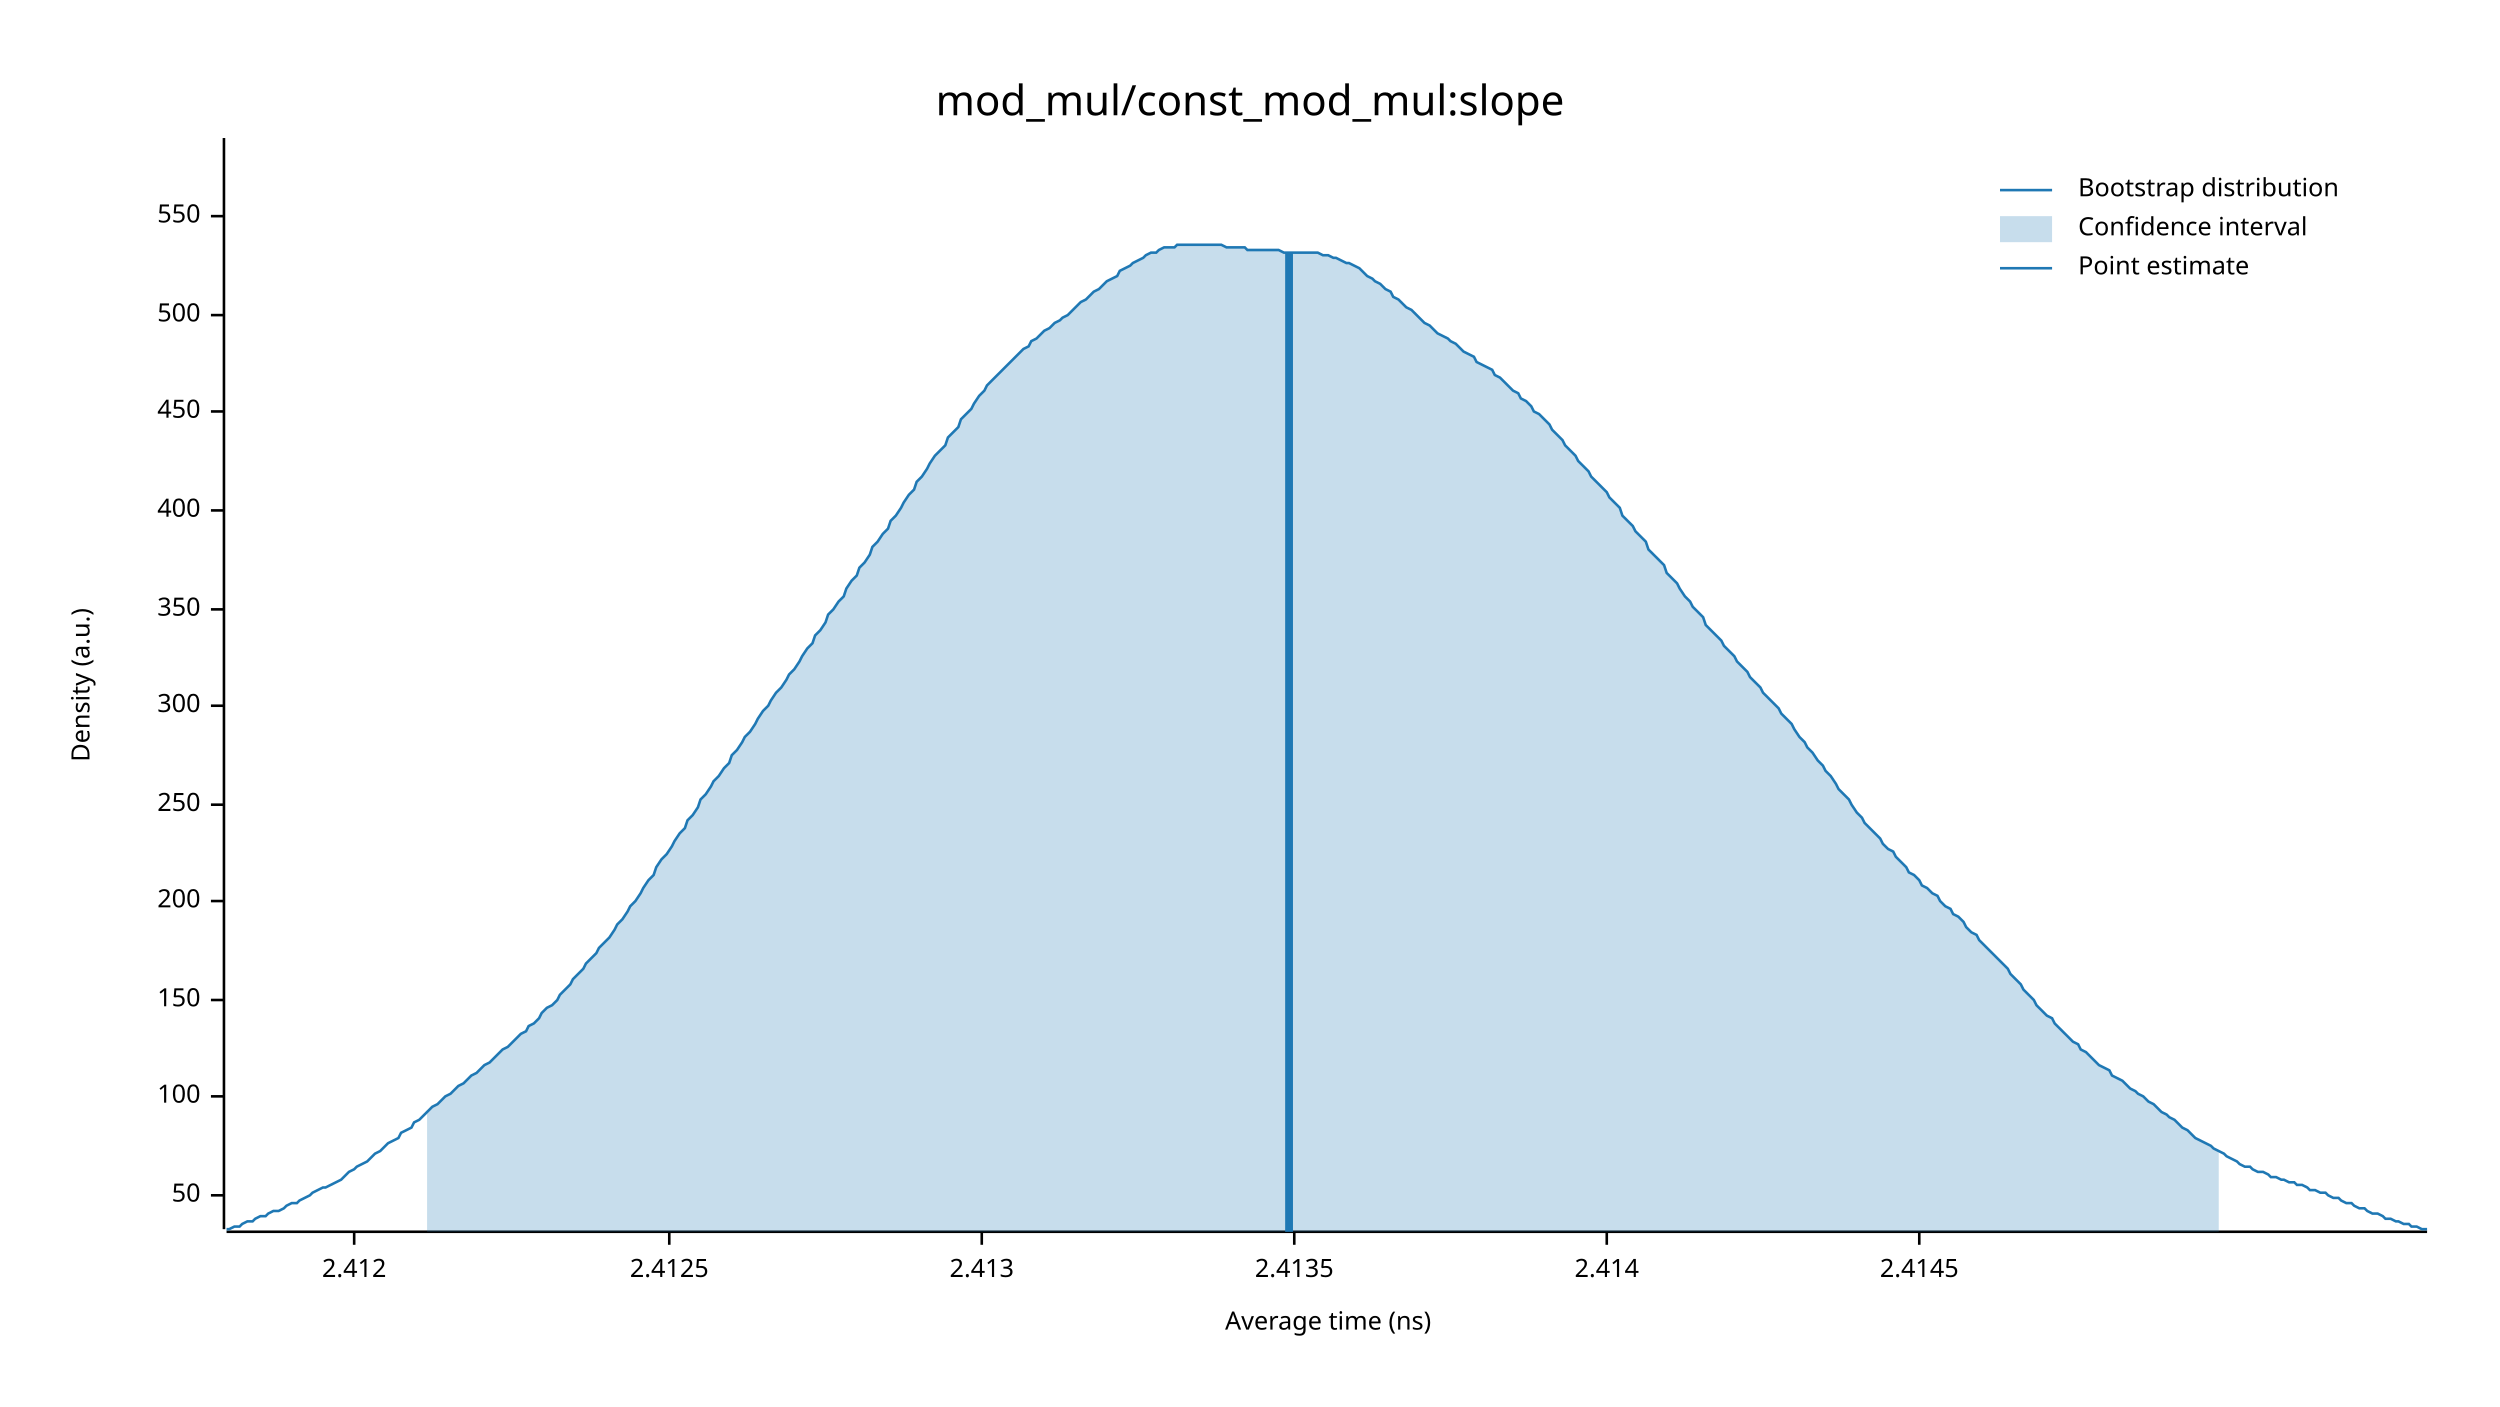
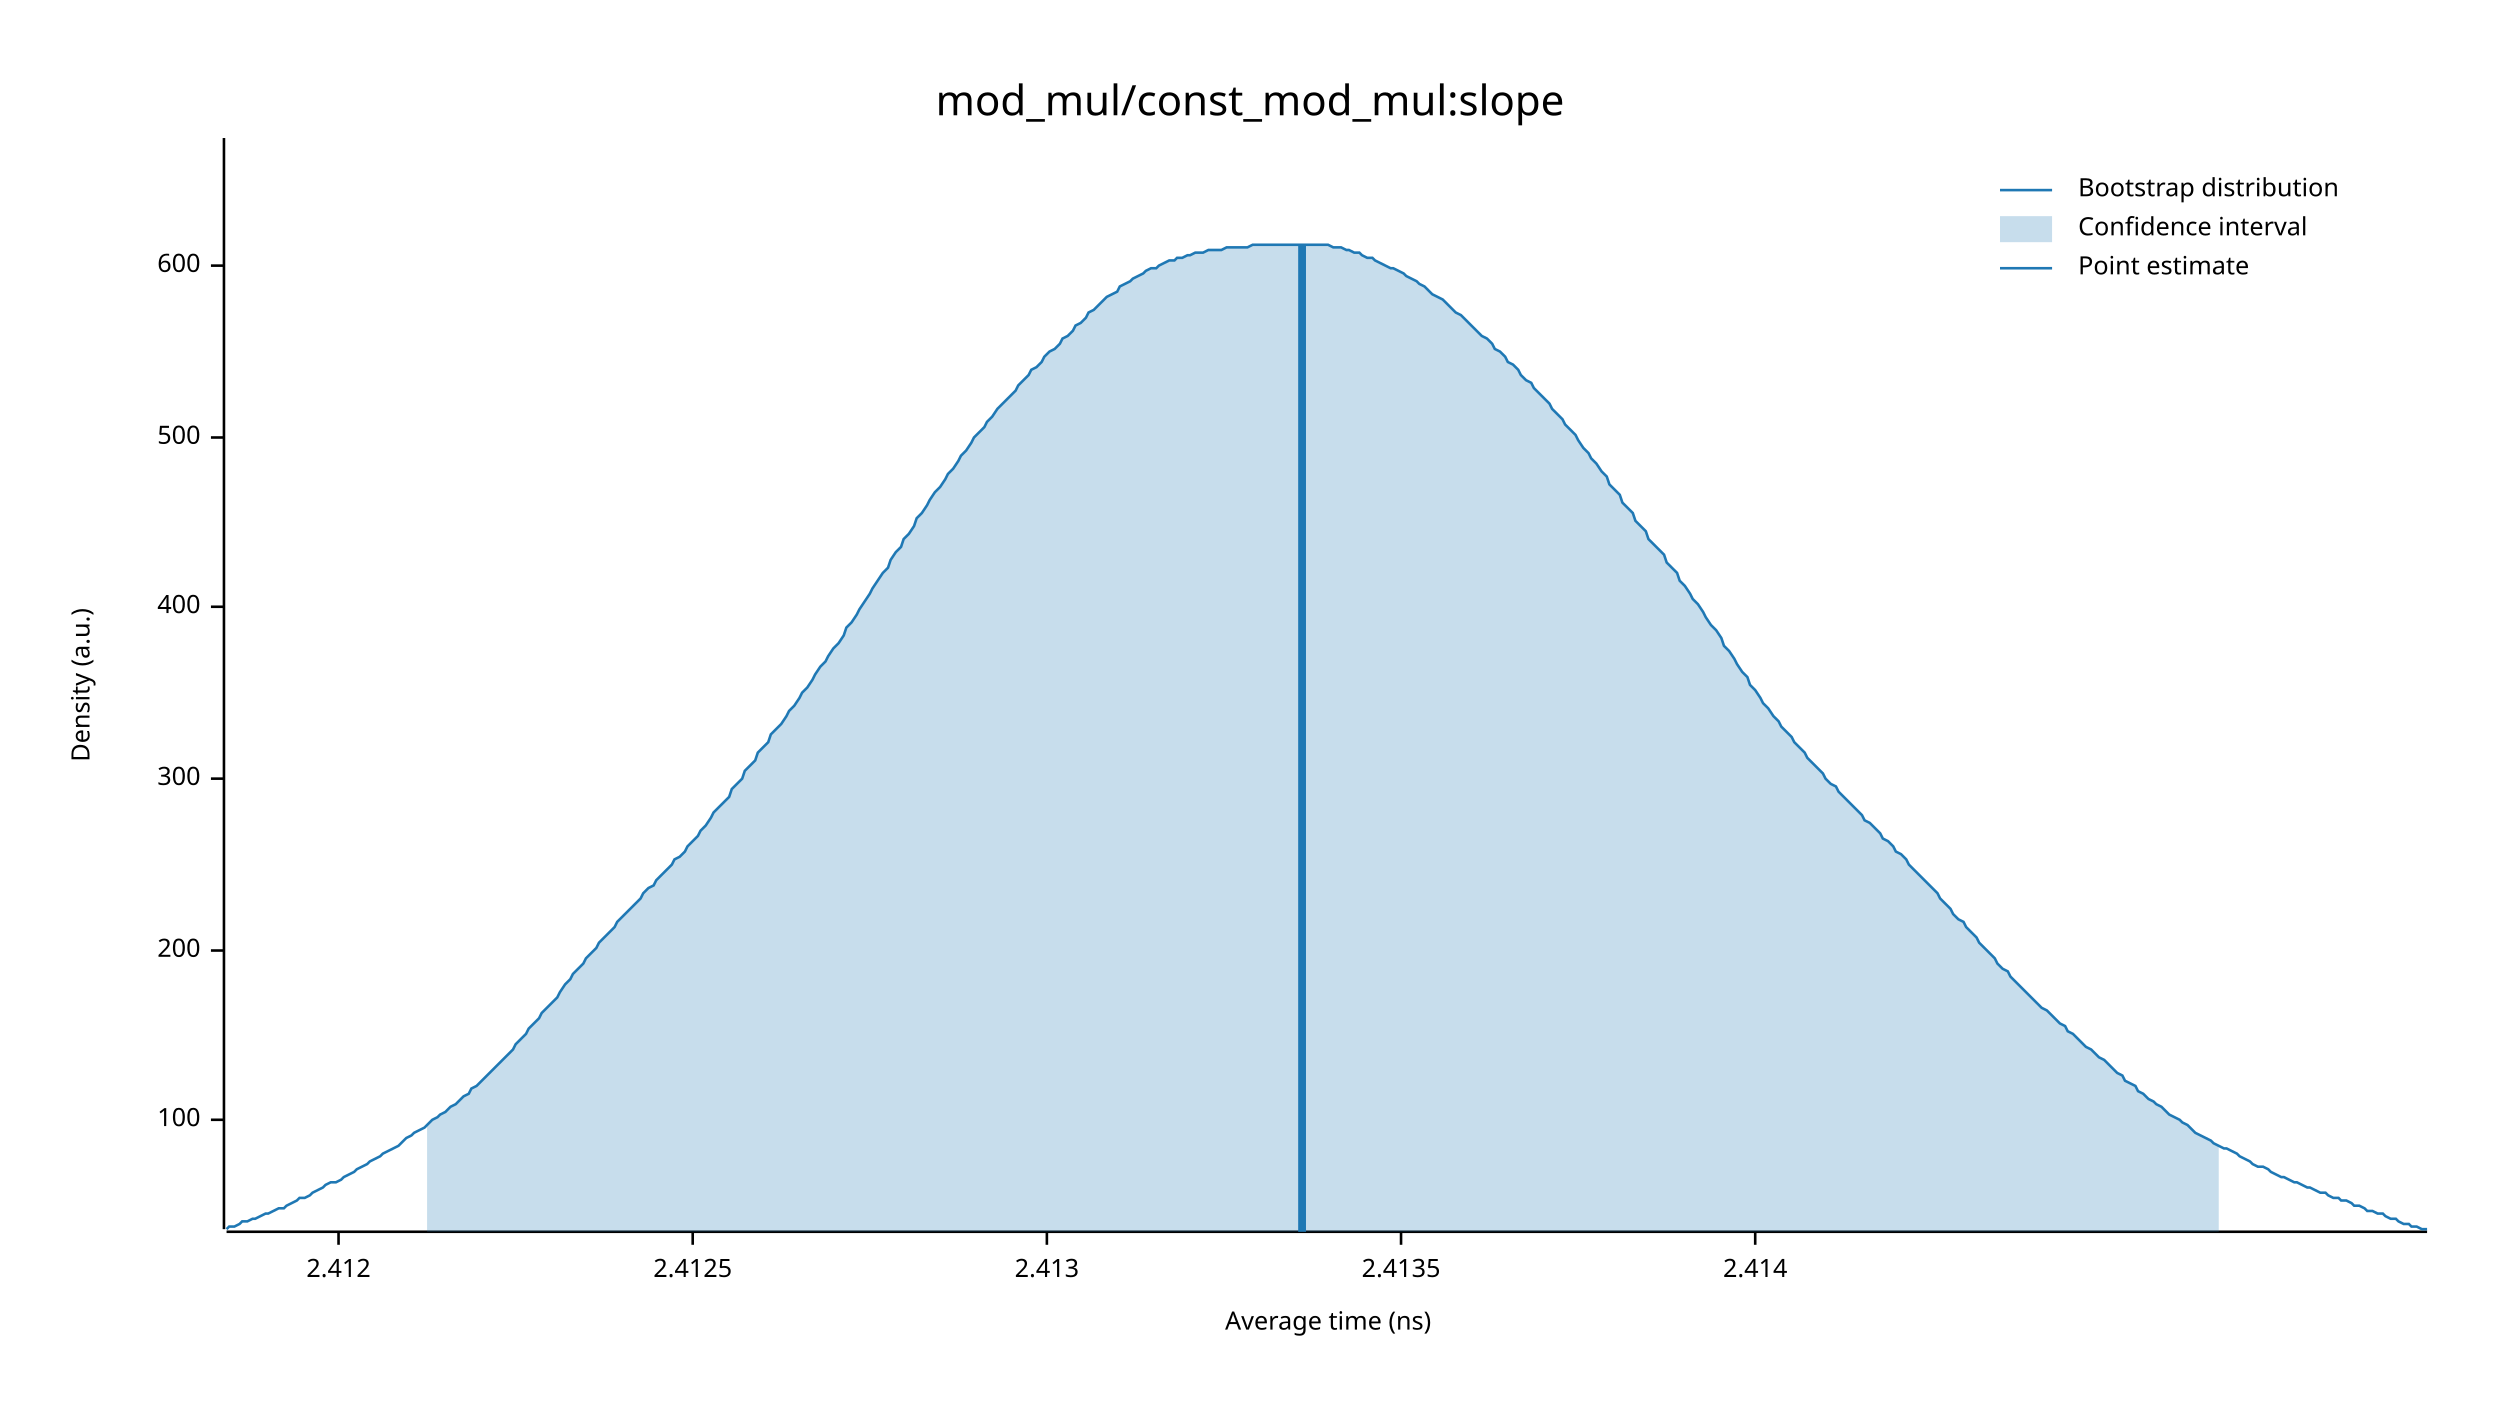
<svg xmlns="http://www.w3.org/2000/svg" width="960" height="540" viewBox="0 0 960 540">
  <text x="480" y="32" dy="0.76em" text-anchor="middle" font-family="sans-serif" font-size="16.129" opacity="1" fill="#000000">
mod_mul/const_mod_mul:slope
</text>
  <text x="27" y="263" dy="0.76em" text-anchor="middle" font-family="sans-serif" font-size="9.677" opacity="1" fill="#000000" transform="rotate(270, 27, 263)">
Density (a.u.)
</text>
  <text x="510" y="513" dy="-0.5ex" text-anchor="middle" font-family="sans-serif" font-size="9.677" opacity="1" fill="#000000">
Average time (ns)
</text>
  <polyline fill="none" opacity="1" stroke="#000000" stroke-width="1" points="86,53 86,472 " />
-   <text x="77" y="459" dy="0.5ex" text-anchor="end" font-family="sans-serif" font-size="9.677" opacity="1" fill="#000000">
- 50
- </text>
-   <polyline fill="none" opacity="1" stroke="#000000" stroke-width="1" points="81,459 86,459 " />
-   <text x="77" y="421" dy="0.5ex" text-anchor="end" font-family="sans-serif" font-size="9.677" opacity="1" fill="#000000">
+   <text x="77" y="430" dy="0.5ex" text-anchor="end" font-family="sans-serif" font-size="9.677" opacity="1" fill="#000000">
100
</text>
-   <polyline fill="none" opacity="1" stroke="#000000" stroke-width="1" points="81,421 86,421 " />
-   <text x="77" y="384" dy="0.5ex" text-anchor="end" font-family="sans-serif" font-size="9.677" opacity="1" fill="#000000">
- 150
- </text>
-   <polyline fill="none" opacity="1" stroke="#000000" stroke-width="1" points="81,384 86,384 " />
-   <text x="77" y="346" dy="0.5ex" text-anchor="end" font-family="sans-serif" font-size="9.677" opacity="1" fill="#000000">
+   <polyline fill="none" opacity="1" stroke="#000000" stroke-width="1" points="81,430 86,430 " />
+   <text x="77" y="365" dy="0.5ex" text-anchor="end" font-family="sans-serif" font-size="9.677" opacity="1" fill="#000000">
200
</text>
-   <polyline fill="none" opacity="1" stroke="#000000" stroke-width="1" points="81,346 86,346 " />
-   <text x="77" y="309" dy="0.5ex" text-anchor="end" font-family="sans-serif" font-size="9.677" opacity="1" fill="#000000">
- 250
- </text>
-   <polyline fill="none" opacity="1" stroke="#000000" stroke-width="1" points="81,309 86,309 " />
-   <text x="77" y="271" dy="0.5ex" text-anchor="end" font-family="sans-serif" font-size="9.677" opacity="1" fill="#000000">
+   <polyline fill="none" opacity="1" stroke="#000000" stroke-width="1" points="81,365 86,365 " />
+   <text x="77" y="299" dy="0.5ex" text-anchor="end" font-family="sans-serif" font-size="9.677" opacity="1" fill="#000000">
300
</text>
-   <polyline fill="none" opacity="1" stroke="#000000" stroke-width="1" points="81,271 86,271 " />
-   <text x="77" y="234" dy="0.5ex" text-anchor="end" font-family="sans-serif" font-size="9.677" opacity="1" fill="#000000">
- 350
- </text>
-   <polyline fill="none" opacity="1" stroke="#000000" stroke-width="1" points="81,234 86,234 " />
-   <text x="77" y="196" dy="0.5ex" text-anchor="end" font-family="sans-serif" font-size="9.677" opacity="1" fill="#000000">
+   <polyline fill="none" opacity="1" stroke="#000000" stroke-width="1" points="81,299 86,299 " />
+   <text x="77" y="233" dy="0.5ex" text-anchor="end" font-family="sans-serif" font-size="9.677" opacity="1" fill="#000000">
400
</text>
-   <polyline fill="none" opacity="1" stroke="#000000" stroke-width="1" points="81,196 86,196 " />
-   <text x="77" y="158" dy="0.5ex" text-anchor="end" font-family="sans-serif" font-size="9.677" opacity="1" fill="#000000">
- 450
- </text>
-   <polyline fill="none" opacity="1" stroke="#000000" stroke-width="1" points="81,158 86,158 " />
-   <text x="77" y="121" dy="0.5ex" text-anchor="end" font-family="sans-serif" font-size="9.677" opacity="1" fill="#000000">
+   <polyline fill="none" opacity="1" stroke="#000000" stroke-width="1" points="81,233 86,233 " />
+   <text x="77" y="168" dy="0.5ex" text-anchor="end" font-family="sans-serif" font-size="9.677" opacity="1" fill="#000000">
500
</text>
-   <polyline fill="none" opacity="1" stroke="#000000" stroke-width="1" points="81,121 86,121 " />
-   <text x="77" y="83" dy="0.5ex" text-anchor="end" font-family="sans-serif" font-size="9.677" opacity="1" fill="#000000">
- 550
+   <polyline fill="none" opacity="1" stroke="#000000" stroke-width="1" points="81,168 86,168 " />
+   <text x="77" y="102" dy="0.5ex" text-anchor="end" font-family="sans-serif" font-size="9.677" opacity="1" fill="#000000">
+ 600
</text>
-   <polyline fill="none" opacity="1" stroke="#000000" stroke-width="1" points="81,83 86,83 " />
+   <polyline fill="none" opacity="1" stroke="#000000" stroke-width="1" points="81,102 86,102 " />
  <polyline fill="none" opacity="1" stroke="#000000" stroke-width="1" points="87,473 932,473 " />
-   <text x="136" y="483" dy="0.76em" text-anchor="middle" font-family="sans-serif" font-size="9.677" opacity="1" fill="#000000">
+   <text x="130" y="483" dy="0.76em" text-anchor="middle" font-family="sans-serif" font-size="9.677" opacity="1" fill="#000000">
2.412
</text>
-   <polyline fill="none" opacity="1" stroke="#000000" stroke-width="1" points="136,473 136,478 " />
-   <text x="257" y="483" dy="0.76em" text-anchor="middle" font-family="sans-serif" font-size="9.677" opacity="1" fill="#000000">
+   <polyline fill="none" opacity="1" stroke="#000000" stroke-width="1" points="130,473 130,478 " />
+   <text x="266" y="483" dy="0.76em" text-anchor="middle" font-family="sans-serif" font-size="9.677" opacity="1" fill="#000000">
2.4125
</text>
-   <polyline fill="none" opacity="1" stroke="#000000" stroke-width="1" points="257,473 257,478 " />
-   <text x="377" y="483" dy="0.76em" text-anchor="middle" font-family="sans-serif" font-size="9.677" opacity="1" fill="#000000">
+   <polyline fill="none" opacity="1" stroke="#000000" stroke-width="1" points="266,473 266,478 " />
+   <text x="402" y="483" dy="0.76em" text-anchor="middle" font-family="sans-serif" font-size="9.677" opacity="1" fill="#000000">
2.413
</text>
-   <polyline fill="none" opacity="1" stroke="#000000" stroke-width="1" points="377,473 377,478 " />
-   <text x="497" y="483" dy="0.76em" text-anchor="middle" font-family="sans-serif" font-size="9.677" opacity="1" fill="#000000">
+   <polyline fill="none" opacity="1" stroke="#000000" stroke-width="1" points="402,473 402,478 " />
+   <text x="538" y="483" dy="0.76em" text-anchor="middle" font-family="sans-serif" font-size="9.677" opacity="1" fill="#000000">
2.4135
</text>
-   <polyline fill="none" opacity="1" stroke="#000000" stroke-width="1" points="497,473 497,478 " />
-   <text x="617" y="483" dy="0.76em" text-anchor="middle" font-family="sans-serif" font-size="9.677" opacity="1" fill="#000000">
+   <polyline fill="none" opacity="1" stroke="#000000" stroke-width="1" points="538,473 538,478 " />
+   <text x="674" y="483" dy="0.76em" text-anchor="middle" font-family="sans-serif" font-size="9.677" opacity="1" fill="#000000">
2.414
</text>
-   <polyline fill="none" opacity="1" stroke="#000000" stroke-width="1" points="617,473 617,478 " />
-   <text x="737" y="483" dy="0.76em" text-anchor="middle" font-family="sans-serif" font-size="9.677" opacity="1" fill="#000000">
- 2.4145
- </text>
-   <polyline fill="none" opacity="1" stroke="#000000" stroke-width="1" points="737,473 737,478 " />
-   <polyline fill="none" opacity="1" stroke="#1F78B4" stroke-width="1" points="87,472 88,472 90,471 92,471 93,470 95,469 97,469 98,468 100,467 102,467 103,466 105,465 107,465 109,464 110,463 112,462 114,462 115,461 117,460 119,459 120,458 122,457 124,456 125,456 127,455 129,454 131,453 132,452 134,450 136,449 137,448 139,447 141,446 142,445 144,443 146,442 147,441 149,439 151,438 153,437 154,435 156,434 158,433 159,431 161,430 163,428 164,427 166,425 168,424 169,423 171,421 173,420 175,418 176,417 178,416 180,414 181,413 183,412 185,410 186,409 188,408 190,406 191,405 193,403 195,402 197,400 198,399 200,397 202,396 203,394 205,393 207,391 208,389 210,387 212,386 214,384 215,382 217,380 219,378 220,376 222,374 224,372 225,370 227,368 229,366 230,364 232,362 234,360 236,357 237,355 239,353 241,350 242,348 244,346 246,343 247,341 249,338 251,336 252,333 254,330 256,328 258,325 259,323 261,320 263,318 264,315 266,313 268,310 269,307 271,305 273,302 274,300 276,298 278,295 280,293 281,290 283,288 285,285 286,283 288,281 290,278 291,276 293,273 295,271 296,269 298,266 300,264 302,261 303,259 305,257 307,254 308,252 310,249 312,247 313,244 315,242 317,239 318,236 320,234 322,231 324,229 325,226 327,223 329,221 330,218 332,216 334,213 335,210 337,208 339,205 341,203 342,200 344,198 346,195 347,193 349,190 351,188 352,185 354,183 356,180 357,178 359,175 361,173 363,171 364,168 366,166 368,164 369,161 371,159 373,157 374,155 376,152 378,150 379,148 381,146 383,144 385,142 386,141 388,139 390,137 391,136 393,134 395,133 396,131 398,130 400,128 401,127 403,126 405,124 407,123 408,122 410,121 412,119 413,118 415,116 417,115 418,114 420,112 422,111 423,110 425,108 427,107 429,106 430,104 432,103 434,102 435,101 437,100 439,99 440,98 442,97 444,97 445,96 447,95 449,95 451,95 452,94 454,94 456,94 457,94 459,94 461,94 462,94 464,94 466,94 468,94 469,94 471,95 473,95 474,95 476,95 478,95 479,96 481,96 483,96 484,96 486,96 488,96 490,96 491,96 493,97 495,97 496,97 498,97 500,97 501,97 503,97 505,97 506,97 508,98 510,98 512,99 513,99 515,100 517,101 518,101 520,102 522,103 523,104 525,106 527,107 528,108 530,109 532,111 534,112 535,114 537,115 539,117 540,118 542,119 544,121 545,122 547,124 549,125 550,126 552,128 554,129 556,130 557,131 559,132 561,134 562,135 564,136 566,137 567,139 569,140 571,141 573,142 574,144 576,145 578,147 579,148 581,150 583,151 584,153 586,154 588,156 589,158 591,159 593,161 595,163 596,165 598,167 600,169 601,171 603,173 605,175 606,177 608,179 610,181 611,183 613,185 615,187 617,189 618,191 620,193 622,195 623,198 625,200 627,202 628,204 630,206 632,208 633,211 635,213 637,215 639,217 640,220 642,222 644,224 645,226 647,229 649,231 650,233 652,235 654,237 655,240 657,242 659,244 661,246 662,248 664,250 666,252 667,254 669,256 671,258 672,260 674,262 676,264 677,266 679,268 681,270 683,272 684,274 686,276 688,278 689,280 691,283 693,285 694,287 696,289 698,292 700,294 701,296 703,298 705,301 706,303 708,305 710,307 711,309 713,312 715,314 716,316 718,318 720,320 722,322 723,324 725,326 727,327 728,329 730,331 732,333 733,335 735,336 737,338 738,340 740,341 742,343 744,344 745,346 747,348 749,349 750,351 752,352 754,354 755,356 757,358 759,359 760,361 762,363 764,365 766,367 767,368 769,370 771,372 772,374 774,376 776,378 777,380 779,382 781,384 782,386 784,388 786,390 788,391 789,393 791,395 793,397 794,398 796,400 798,401 799,403 801,404 803,406 804,407 806,409 808,410 810,411 811,413 813,414 815,415 816,416 818,418 820,419 821,420 823,421 825,423 827,424 828,425 830,427 832,428 833,429 835,430 837,432 838,433 840,434 842,436 843,437 845,438 847,439 849,440 850,441 852,442 854,443 855,444 857,445 859,446 860,447 862,448 864,448 865,449 867,450 869,450 871,451 872,452 874,452 876,453 877,453 879,454 881,454 882,455 884,455 886,456 887,457 889,457 891,458 893,458 894,459 896,460 898,460 899,461 901,462 903,462 904,463 906,464 908,464 909,465 911,466 913,466 915,467 916,468 918,468 920,469 921,469 923,470 925,470 926,471 928,471 930,472 932,472 " />
-   <polygon opacity="0.25" fill="#1F78B4" points="164,427 166,425 168,424 169,423 171,421 173,420 175,418 176,417 178,416 180,414 181,413 183,412 185,410 186,409 188,408 190,406 191,405 193,403 195,402 197,400 198,399 200,397 202,396 203,394 205,393 207,391 208,389 210,387 212,386 214,384 215,382 217,380 219,378 220,376 222,374 224,372 225,370 227,368 229,366 230,364 232,362 234,360 236,357 237,355 239,353 241,350 242,348 244,346 246,343 247,341 249,338 251,336 252,333 254,330 256,328 258,325 259,323 261,320 263,318 264,315 266,313 268,310 269,307 271,305 273,302 274,300 276,298 278,295 280,293 281,290 283,288 285,285 286,283 288,281 290,278 291,276 293,273 295,271 296,269 298,266 300,264 302,261 303,259 305,257 307,254 308,252 310,249 312,247 313,244 315,242 317,239 318,236 320,234 322,231 324,229 325,226 327,223 329,221 330,218 332,216 334,213 335,210 337,208 339,205 341,203 342,200 344,198 346,195 347,193 349,190 351,188 352,185 354,183 356,180 357,178 359,175 361,173 363,171 364,168 366,166 368,164 369,161 371,159 373,157 374,155 376,152 378,150 379,148 381,146 383,144 385,142 386,141 388,139 390,137 391,136 393,134 395,133 396,131 398,130 400,128 401,127 403,126 405,124 407,123 408,122 410,121 412,119 413,118 415,116 417,115 418,114 420,112 422,111 423,110 425,108 427,107 429,106 430,104 432,103 434,102 435,101 437,100 439,99 440,98 442,97 444,97 445,96 447,95 449,95 451,95 452,94 454,94 456,94 457,94 459,94 461,94 462,94 464,94 466,94 468,94 469,94 471,95 473,95 474,95 476,95 478,95 479,96 481,96 483,96 484,96 486,96 488,96 490,96 491,96 493,97 495,97 496,97 498,97 500,97 501,97 503,97 505,97 506,97 508,98 510,98 512,99 513,99 515,100 517,101 518,101 520,102 522,103 523,104 525,106 527,107 528,108 530,109 532,111 534,112 535,114 537,115 539,117 540,118 542,119 544,121 545,122 547,124 549,125 550,126 552,128 554,129 556,130 557,131 559,132 561,134 562,135 564,136 566,137 567,139 569,140 571,141 573,142 574,144 576,145 578,147 579,148 581,150 583,151 584,153 586,154 588,156 589,158 591,159 593,161 595,163 596,165 598,167 600,169 601,171 603,173 605,175 606,177 608,179 610,181 611,183 613,185 615,187 617,189 618,191 620,193 622,195 623,198 625,200 627,202 628,204 630,206 632,208 633,211 635,213 637,215 639,217 640,220 642,222 644,224 645,226 647,229 649,231 650,233 652,235 654,237 655,240 657,242 659,244 661,246 662,248 664,250 666,252 667,254 669,256 671,258 672,260 674,262 676,264 677,266 679,268 681,270 683,272 684,274 686,276 688,278 689,280 691,283 693,285 694,287 696,289 698,292 700,294 701,296 703,298 705,301 706,303 708,305 710,307 711,309 713,312 715,314 716,316 718,318 720,320 722,322 723,324 725,326 727,327 728,329 730,331 732,333 733,335 735,336 737,338 738,340 740,341 742,343 744,344 745,346 747,348 749,349 750,351 752,352 754,354 755,356 757,358 759,359 760,361 762,363 764,365 766,367 767,368 769,370 771,372 772,374 774,376 776,378 777,380 779,382 781,384 782,386 784,388 786,390 788,391 789,393 791,395 793,397 794,398 796,400 798,401 799,403 801,404 803,406 804,407 806,409 808,410 810,411 811,413 813,414 815,415 816,416 818,418 820,419 821,420 823,421 825,423 827,424 828,425 830,427 832,428 833,429 835,430 837,432 838,433 840,434 842,436 843,437 845,438 847,439 849,440 850,441 852,442 852,473 164,473 " />
-   <polyline fill="none" opacity="1" stroke="#1F78B4" stroke-width="3" points="495,473 495,97 " />
+   <polyline fill="none" opacity="1" stroke="#000000" stroke-width="1" points="674,473 674,478 " />
+   <polyline fill="none" opacity="1" stroke="#1F78B4" stroke-width="1" points="87,472 88,471 90,471 92,470 93,469 95,469 97,468 98,468 100,467 102,466 103,466 105,465 107,464 109,464 110,463 112,462 114,461 115,460 117,460 119,459 120,458 122,457 124,456 125,455 127,454 129,454 131,453 132,452 134,451 136,450 137,449 139,448 141,447 142,446 144,445 146,444 147,443 149,442 151,441 153,440 154,439 156,437 158,436 159,435 161,434 163,433 164,432 166,430 168,429 169,428 171,427 173,425 175,424 176,423 178,421 180,420 181,418 183,417 185,415 186,414 188,412 190,410 191,409 193,407 195,405 197,403 198,401 200,399 202,397 203,395 205,393 207,391 208,389 210,387 212,385 214,383 215,381 217,378 219,376 220,374 222,372 224,370 225,368 227,366 229,364 230,362 232,360 234,358 236,356 237,354 239,352 241,350 242,349 244,347 246,345 247,343 249,341 251,340 252,338 254,336 256,334 258,332 259,330 261,329 263,327 264,325 266,323 268,321 269,319 271,317 273,314 274,312 276,310 278,308 280,306 281,303 283,301 285,299 286,296 288,294 290,292 291,289 293,287 295,285 296,282 298,280 300,278 302,275 303,273 305,271 307,268 308,266 310,264 312,261 313,259 315,256 317,254 318,252 320,249 322,247 324,244 325,241 327,239 329,236 330,234 332,231 334,228 335,226 337,223 339,220 341,218 342,215 344,212 346,210 347,207 349,205 351,202 352,199 354,197 356,194 357,192 359,189 361,187 363,184 364,182 366,180 368,177 369,175 371,173 373,170 374,168 376,166 378,164 379,162 381,160 383,157 385,155 386,154 388,152 390,150 391,148 393,146 395,144 396,142 398,141 400,139 401,137 403,135 405,134 407,132 408,130 410,129 412,127 413,125 415,124 417,122 418,120 420,119 422,117 423,116 425,114 427,113 429,112 430,110 432,109 434,108 435,107 437,106 439,105 440,104 442,103 444,103 445,102 447,101 449,100 451,100 452,99 454,99 456,98 457,98 459,97 461,97 462,97 464,96 466,96 468,96 469,96 471,95 473,95 474,95 476,95 478,95 479,95 481,94 483,94 484,94 486,94 488,94 490,94 491,94 493,94 495,94 496,94 498,94 500,94 501,94 503,94 505,94 506,94 508,94 510,94 512,95 513,95 515,95 517,96 518,96 520,97 522,97 523,98 525,99 527,99 528,100 530,101 532,102 534,103 535,103 537,104 539,105 540,106 542,107 544,108 545,109 547,110 549,112 550,113 552,114 554,115 556,117 557,118 559,120 561,121 562,122 564,124 566,126 567,127 569,129 571,130 573,132 574,134 576,135 578,137 579,139 581,140 583,142 584,144 586,146 588,147 589,149 591,151 593,153 595,155 596,157 598,159 600,161 601,163 603,165 605,167 606,169 608,172 610,174 611,176 613,178 615,181 617,183 618,186 620,188 622,190 623,193 625,195 627,197 628,200 630,202 632,204 633,207 635,209 637,211 639,213 640,216 642,218 644,220 645,223 647,225 649,228 650,230 652,232 654,235 655,237 657,240 659,242 661,245 662,248 664,250 666,253 667,255 669,258 671,260 672,263 674,265 676,268 677,270 679,272 681,275 683,277 684,279 686,281 688,283 689,285 691,287 693,289 694,291 696,293 698,295 700,297 701,299 703,301 705,302 706,304 708,306 710,308 711,309 713,311 715,313 716,315 718,316 720,318 722,320 723,322 725,323 727,325 728,327 730,328 732,330 733,332 735,334 737,336 738,337 740,339 742,341 744,343 745,345 747,347 749,349 750,351 752,353 754,354 755,356 757,358 759,360 760,362 762,364 764,366 766,368 767,370 769,372 771,373 772,375 774,377 776,379 777,380 779,382 781,384 782,385 784,387 786,388 788,390 789,391 791,393 793,394 794,396 796,397 798,399 799,400 801,402 803,403 804,404 806,406 808,407 810,409 811,410 813,412 815,413 816,415 818,416 820,417 821,419 823,420 825,422 827,423 828,424 830,425 832,427 833,428 835,429 837,430 838,431 840,432 842,434 843,435 845,436 847,437 849,438 850,439 852,440 854,441 855,441 857,442 859,443 860,444 862,445 864,446 865,447 867,448 869,448 871,449 872,450 874,451 876,452 877,452 879,453 881,454 882,454 884,455 886,456 887,456 889,457 891,458 893,458 894,459 896,460 898,460 899,461 901,461 903,462 904,463 906,463 908,464 909,465 911,465 913,466 915,466 916,467 918,468 920,468 921,469 923,470 925,470 926,471 928,471 930,472 932,472 " />
+   <polygon opacity="0.25" fill="#1F78B4" points="164,432 166,430 168,429 169,428 171,427 173,425 175,424 176,423 178,421 180,420 181,418 183,417 185,415 186,414 188,412 190,410 191,409 193,407 195,405 197,403 198,401 200,399 202,397 203,395 205,393 207,391 208,389 210,387 212,385 214,383 215,381 217,378 219,376 220,374 222,372 224,370 225,368 227,366 229,364 230,362 232,360 234,358 236,356 237,354 239,352 241,350 242,349 244,347 246,345 247,343 249,341 251,340 252,338 254,336 256,334 258,332 259,330 261,329 263,327 264,325 266,323 268,321 269,319 271,317 273,314 274,312 276,310 278,308 280,306 281,303 283,301 285,299 286,296 288,294 290,292 291,289 293,287 295,285 296,282 298,280 300,278 302,275 303,273 305,271 307,268 308,266 310,264 312,261 313,259 315,256 317,254 318,252 320,249 322,247 324,244 325,241 327,239 329,236 330,234 332,231 334,228 335,226 337,223 339,220 341,218 342,215 344,212 346,210 347,207 349,205 351,202 352,199 354,197 356,194 357,192 359,189 361,187 363,184 364,182 366,180 368,177 369,175 371,173 373,170 374,168 376,166 378,164 379,162 381,160 383,157 385,155 386,154 388,152 390,150 391,148 393,146 395,144 396,142 398,141 400,139 401,137 403,135 405,134 407,132 408,130 410,129 412,127 413,125 415,124 417,122 418,120 420,119 422,117 423,116 425,114 427,113 429,112 430,110 432,109 434,108 435,107 437,106 439,105 440,104 442,103 444,103 445,102 447,101 449,100 451,100 452,99 454,99 456,98 457,98 459,97 461,97 462,97 464,96 466,96 468,96 469,96 471,95 473,95 474,95 476,95 478,95 479,95 481,94 483,94 484,94 486,94 488,94 490,94 491,94 493,94 495,94 496,94 498,94 500,94 501,94 503,94 505,94 506,94 508,94 510,94 512,95 513,95 515,95 517,96 518,96 520,97 522,97 523,98 525,99 527,99 528,100 530,101 532,102 534,103 535,103 537,104 539,105 540,106 542,107 544,108 545,109 547,110 549,112 550,113 552,114 554,115 556,117 557,118 559,120 561,121 562,122 564,124 566,126 567,127 569,129 571,130 573,132 574,134 576,135 578,137 579,139 581,140 583,142 584,144 586,146 588,147 589,149 591,151 593,153 595,155 596,157 598,159 600,161 601,163 603,165 605,167 606,169 608,172 610,174 611,176 613,178 615,181 617,183 618,186 620,188 622,190 623,193 625,195 627,197 628,200 630,202 632,204 633,207 635,209 637,211 639,213 640,216 642,218 644,220 645,223 647,225 649,228 650,230 652,232 654,235 655,237 657,240 659,242 661,245 662,248 664,250 666,253 667,255 669,258 671,260 672,263 674,265 676,268 677,270 679,272 681,275 683,277 684,279 686,281 688,283 689,285 691,287 693,289 694,291 696,293 698,295 700,297 701,299 703,301 705,302 706,304 708,306 710,308 711,309 713,311 715,313 716,315 718,316 720,318 722,320 723,322 725,323 727,325 728,327 730,328 732,330 733,332 735,334 737,336 738,337 740,339 742,341 744,343 745,345 747,347 749,349 750,351 752,353 754,354 755,356 757,358 759,360 760,362 762,364 764,366 766,368 767,370 769,372 771,373 772,375 774,377 776,379 777,380 779,382 781,384 782,385 784,387 786,388 788,390 789,391 791,393 793,394 794,396 796,397 798,399 799,400 801,402 803,403 804,404 806,406 808,407 810,409 811,410 813,412 815,413 816,415 818,416 820,417 821,419 823,420 825,422 827,423 828,424 830,425 832,427 833,428 835,429 837,430 838,431 840,432 842,434 843,435 845,436 847,437 849,438 850,439 852,440 852,473 164,473 " />
+   <polyline fill="none" opacity="1" stroke="#1F78B4" stroke-width="3" points="500,473 500,94 " />
  <text x="798" y="68" dy="0.76em" text-anchor="start" font-family="sans-serif" font-size="9.677" opacity="1" fill="#000000">
Bootstrap distribution
</text>
  <text x="798" y="83" dy="0.76em" text-anchor="start" font-family="sans-serif" font-size="9.677" opacity="1" fill="#000000">
Confidence interval
</text>
  <text x="798" y="98" dy="0.76em" text-anchor="start" font-family="sans-serif" font-size="9.677" opacity="1" fill="#000000">
Point estimate
</text>
  <polyline fill="none" opacity="1" stroke="#1F78B4" stroke-width="1" points="768,73 788,73 " />
  <rect x="768" y="83" width="20" height="10" opacity="0.25" fill="#1F78B4" stroke="none" />
  <polyline fill="none" opacity="1" stroke="#1F78B4" stroke-width="1" points="768,103 788,103 " />
</svg>
